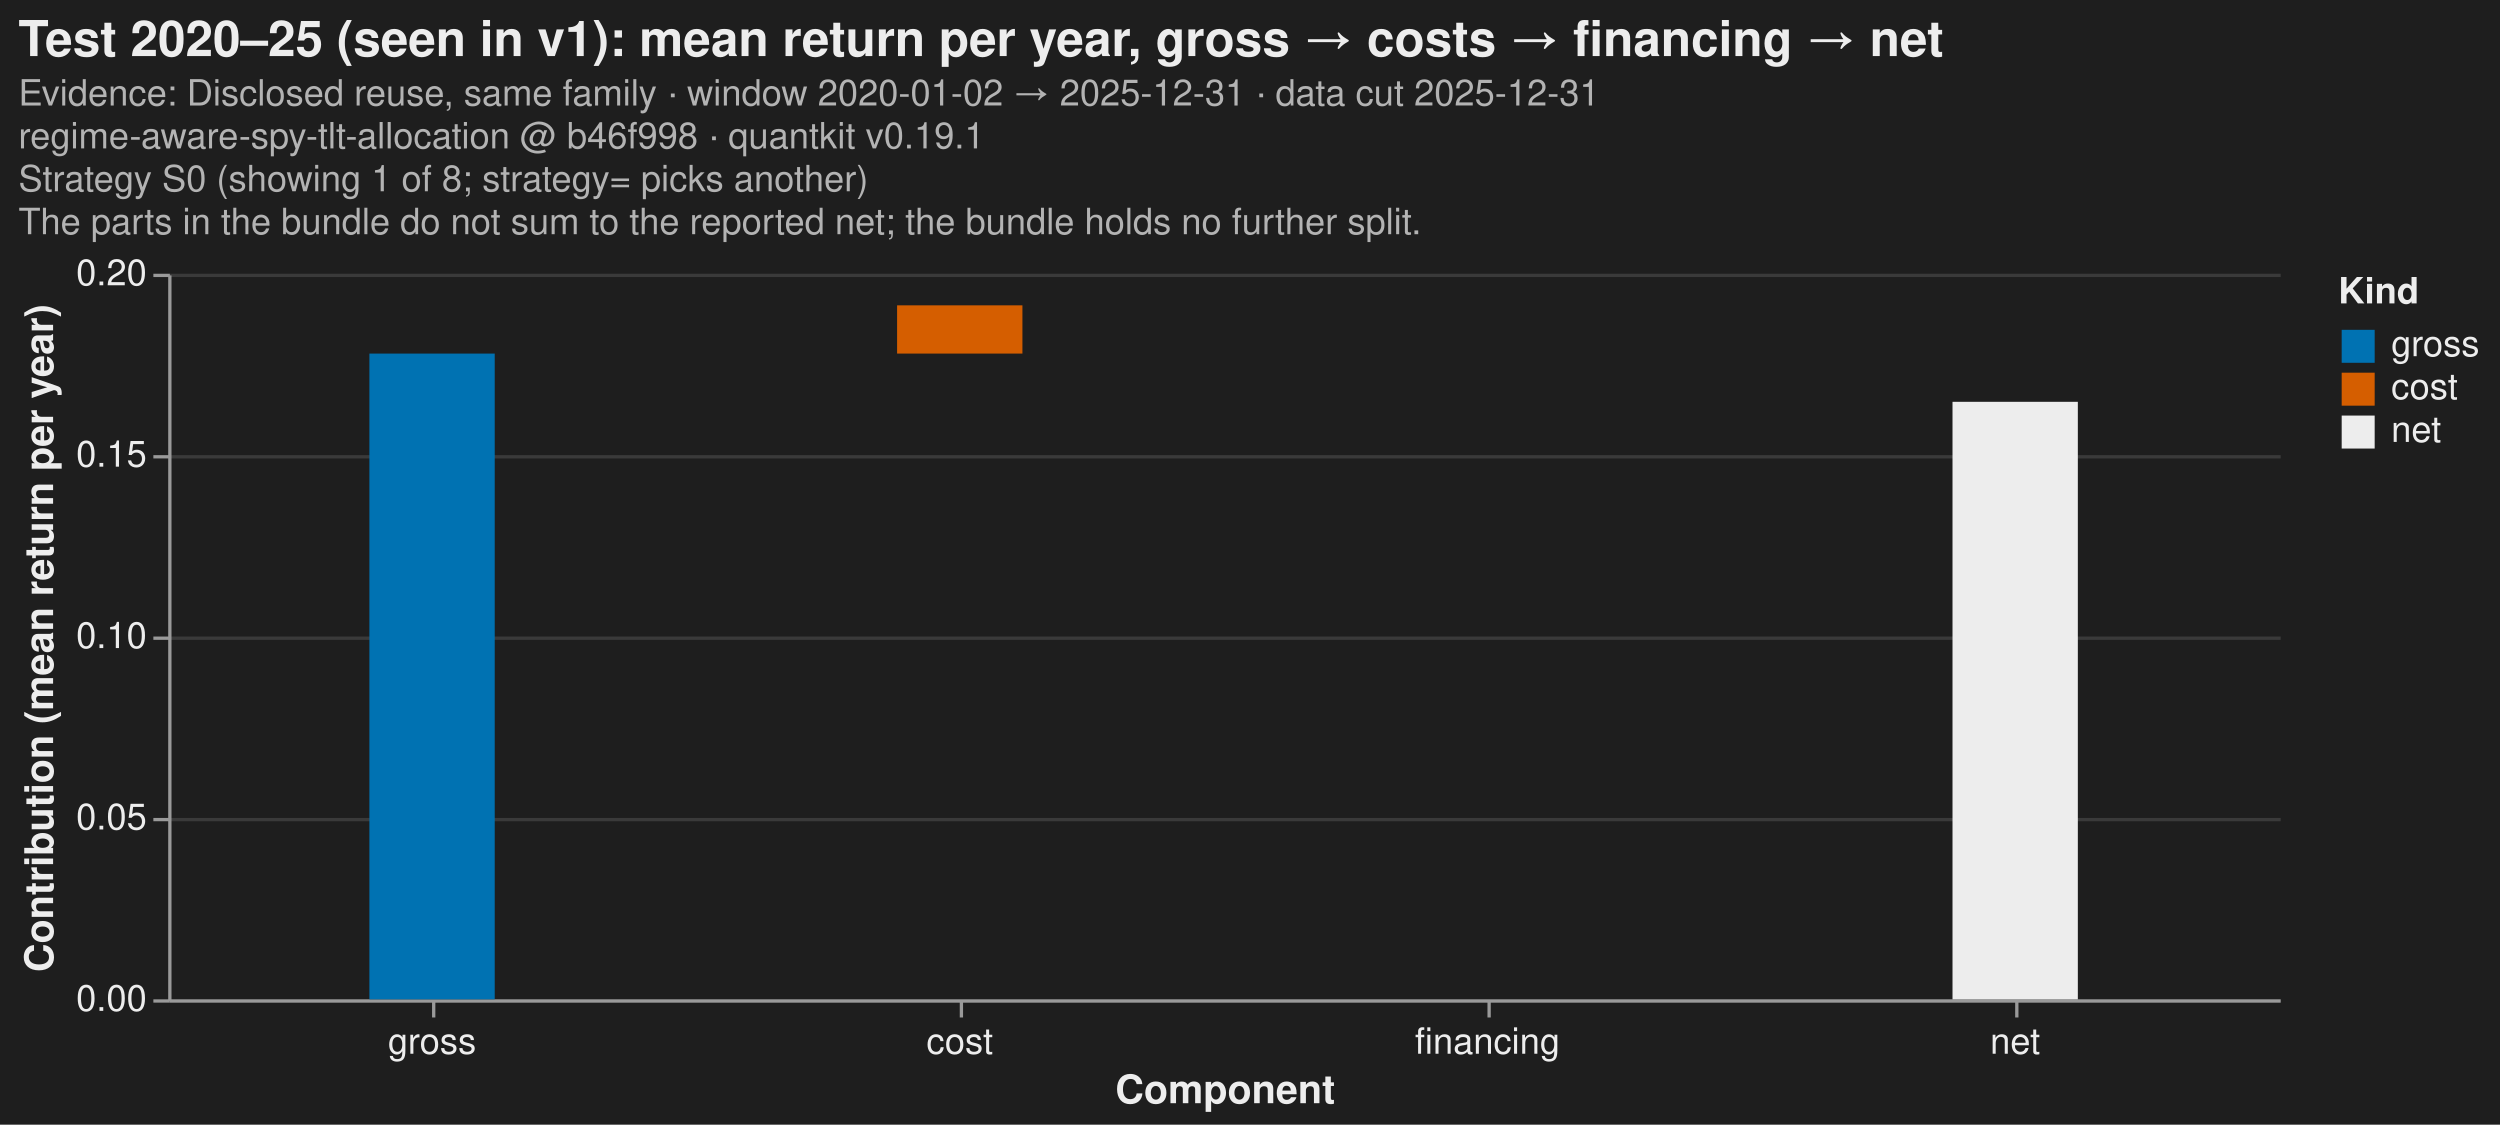
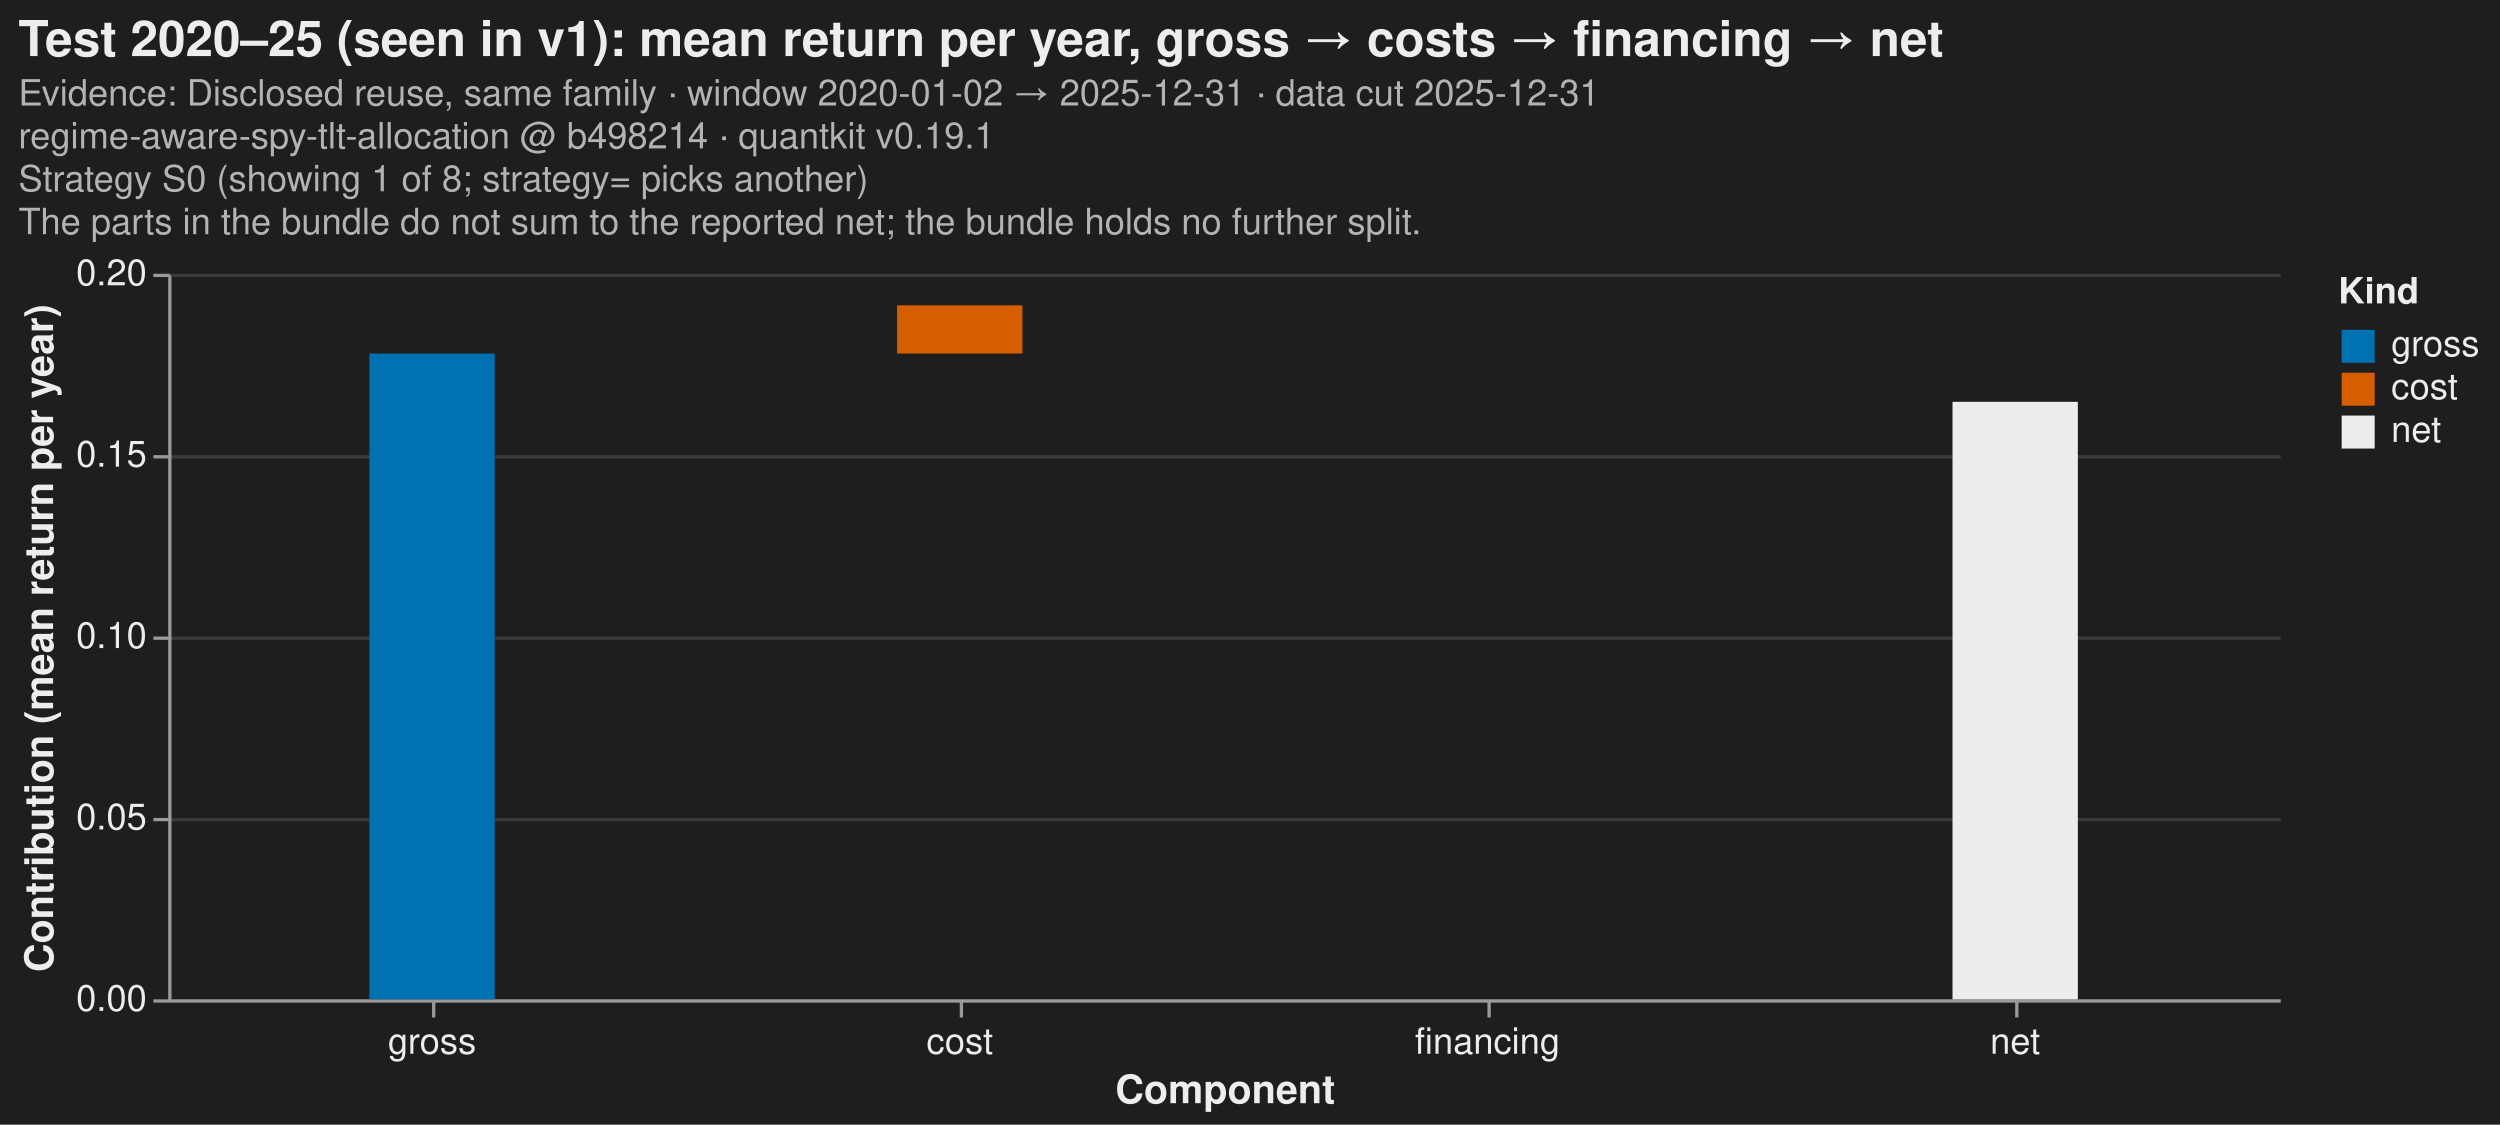
<svg xmlns="http://www.w3.org/2000/svg" version="1.1" class="marks" width="758" height="341" viewBox="0 0 758 341">
  <rect width="758" height="341" fill="#1E1E1E" />
  <g fill="none" stroke-miterlimit="10" transform="translate(51,83)">
    <g class="mark-group role-frame root" role="graphics-object" aria-roledescription="group mark container">
      <g transform="translate(0,0)">
        <path class="background" aria-hidden="true" d="M0,0h640v220h-640Z" />
        <g>
          <g class="mark-group role-axis" aria-hidden="true">
            <g transform="translate(0.5,0.5)">
              <path class="background" aria-hidden="true" d="M0,0h0v0h0Z" pointer-events="none" />
              <g>
                <g class="mark-rule role-axis-grid" pointer-events="none">
                  <line transform="translate(0,220)" x2="640" y2="0" stroke="#3A3A3A" stroke-width="1" opacity="1" />
                  <line transform="translate(0,165)" x2="640" y2="0" stroke="#3A3A3A" stroke-width="1" opacity="1" />
                  <line transform="translate(0,110)" x2="640" y2="0" stroke="#3A3A3A" stroke-width="1" opacity="1" />
                  <line transform="translate(0,55)" x2="640" y2="0" stroke="#3A3A3A" stroke-width="1" opacity="1" />
                  <line transform="translate(0,0)" x2="640" y2="0" stroke="#3A3A3A" stroke-width="1" opacity="1" />
                </g>
              </g>
              <path class="foreground" aria-hidden="true" d="" pointer-events="none" display="none" />
            </g>
          </g>
          <g class="mark-group role-axis" role="graphics-symbol" aria-roledescription="axis" aria-label="X-axis titled 'Component' for a discrete scale with 4 values: gross, cost, financing, net">
            <g transform="translate(0.5,220.5)">
              <path class="background" aria-hidden="true" d="M0,0h0v0h0Z" pointer-events="none" />
              <g>
                <g class="mark-rule role-axis-tick" pointer-events="none">
                  <line transform="translate(80,0)" x2="0" y2="5" stroke="#9A9A9A" stroke-width="1" opacity="1" />
                  <line transform="translate(240,0)" x2="0" y2="5" stroke="#9A9A9A" stroke-width="1" opacity="1" />
                  <line transform="translate(400,0)" x2="0" y2="5" stroke="#9A9A9A" stroke-width="1" opacity="1" />
                  <line transform="translate(560,0)" x2="0" y2="5" stroke="#9A9A9A" stroke-width="1" opacity="1" />
                </g>
                <g class="mark-text role-axis-label" pointer-events="none">
                  <text text-anchor="middle" transform="translate(79.5,16)" font-family="Helvetica Neue, Helvetica, Arial, sans-serif" font-size="11px" fill="#EDEDED" opacity="1">gross</text>
                  <text text-anchor="middle" transform="translate(239.5,16)" font-family="Helvetica Neue, Helvetica, Arial, sans-serif" font-size="11px" fill="#EDEDED" opacity="1">cost</text>
                  <text text-anchor="middle" transform="translate(399.5,16)" font-family="Helvetica Neue, Helvetica, Arial, sans-serif" font-size="11px" fill="#EDEDED" opacity="1">financing</text>
                  <text text-anchor="middle" transform="translate(559.5,16)" font-family="Helvetica Neue, Helvetica, Arial, sans-serif" font-size="11px" fill="#EDEDED" opacity="1">net</text>
                </g>
                <g class="mark-rule role-axis-domain" pointer-events="none">
                  <line transform="translate(0,0)" x2="640" y2="0" stroke="#9A9A9A" stroke-width="1" opacity="1" />
                </g>
                <g class="mark-text role-axis-title" pointer-events="none">
                  <text text-anchor="middle" transform="translate(320,31)" font-family="Helvetica Neue, Helvetica, Arial, sans-serif" font-size="12px" font-weight="bold" fill="#EDEDED" opacity="1">Component</text>
                </g>
              </g>
              <path class="foreground" aria-hidden="true" d="" pointer-events="none" display="none" />
            </g>
          </g>
          <g class="mark-group role-axis" role="graphics-symbol" aria-roledescription="axis" aria-label="Y-axis titled 'Contribution (mean return per year)' for a linear scale with values from 0.00 to 0.20">
            <g transform="translate(0.5,0.5)">
              <path class="background" aria-hidden="true" d="M0,0h0v0h0Z" pointer-events="none" />
              <g>
                <g class="mark-rule role-axis-tick" pointer-events="none">
                  <line transform="translate(0,220)" x2="-5" y2="0" stroke="#9A9A9A" stroke-width="1" opacity="1" />
                  <line transform="translate(0,165)" x2="-5" y2="0" stroke="#9A9A9A" stroke-width="1" opacity="1" />
                  <line transform="translate(0,110)" x2="-5" y2="0" stroke="#9A9A9A" stroke-width="1" opacity="1" />
                  <line transform="translate(0,55)" x2="-5" y2="0" stroke="#9A9A9A" stroke-width="1" opacity="1" />
                  <line transform="translate(0,0)" x2="-5" y2="0" stroke="#9A9A9A" stroke-width="1" opacity="1" />
                </g>
                <g class="mark-text role-axis-label" pointer-events="none">
                  <text text-anchor="end" transform="translate(-7,223)" font-family="Helvetica Neue, Helvetica, Arial, sans-serif" font-size="11px" fill="#EDEDED" opacity="1">0.00</text>
                  <text text-anchor="end" transform="translate(-7,168)" font-family="Helvetica Neue, Helvetica, Arial, sans-serif" font-size="11px" fill="#EDEDED" opacity="1">0.05</text>
                  <text text-anchor="end" transform="translate(-7,113)" font-family="Helvetica Neue, Helvetica, Arial, sans-serif" font-size="11px" fill="#EDEDED" opacity="1">0.10</text>
                  <text text-anchor="end" transform="translate(-7,58)" font-family="Helvetica Neue, Helvetica, Arial, sans-serif" font-size="11px" fill="#EDEDED" opacity="1">0.15</text>
                  <text text-anchor="end" transform="translate(-7,3)" font-family="Helvetica Neue, Helvetica, Arial, sans-serif" font-size="11px" fill="#EDEDED" opacity="1">0.20</text>
                </g>
                <g class="mark-rule role-axis-domain" pointer-events="none">
                  <line transform="translate(0,220)" x2="0" y2="-220" stroke="#9A9A9A" stroke-width="1" opacity="1" />
                </g>
                <g class="mark-text role-axis-title" pointer-events="none">
                  <text text-anchor="middle" transform="translate(-32.406,110) rotate(-90) translate(0,-3)" font-family="Helvetica Neue, Helvetica, Arial, sans-serif" font-size="12px" font-weight="bold" fill="#EDEDED" opacity="1">Contribution (mean return per year)</text>
                </g>
              </g>
              <path class="foreground" aria-hidden="true" d="" pointer-events="none" display="none" />
            </g>
          </g>
          <g class="mark-rect role-mark marks" role="graphics-object" aria-roledescription="rect mark container">
            <path aria-label="Component: gross; Contribution (mean return per year): 0; Kind: gross; part: gross; value: 0.178" role="graphics-symbol" aria-roledescription="bar" d="M61,24.205h38v195.795h-38Z" fill="#0072B2" />
            <path aria-label="Component: cost; Contribution (mean return per year): 0.1779953523; Kind: cost; part: cost; value: −0.0133" role="graphics-symbol" aria-roledescription="bar" d="M221,9.579h38v14.627h-38Z" fill="#D55E00" />
            <path aria-label="Component: financing; Contribution (mean return per year): 0.19129219079; Kind: cost; part: financing; value: 0" role="graphics-symbol" aria-roledescription="bar" d="M381,9.579h38v0h-38Z" fill="#D55E00" />
            <path aria-label="Component: net; Contribution (mean return per year): 0; Kind: net; part: net; value: 0.1647" role="graphics-symbol" aria-roledescription="bar" d="M541,38.832h38v181.168h-38Z" fill="#EDEDED" />
          </g>
          <g class="mark-group role-legend" role="graphics-symbol" aria-roledescription="legend" aria-label="Symbol legend titled 'Kind' for fill color with 3 values: gross, cost, net">
            <g transform="translate(658,0)">
              <path class="background" aria-hidden="true" d="M0,0h44v53h-44Z" pointer-events="none" />
              <g>
                <g class="mark-group role-legend-entry">
                  <g transform="translate(0,16)">
                    <path class="background" aria-hidden="true" d="M0,0h0v0h0Z" pointer-events="none" />
                    <g>
                      <g class="mark-group role-scope" role="graphics-object" aria-roledescription="group mark container">
                        <g transform="translate(0,0)">
                          <path class="background" aria-hidden="true" d="M0,0h43.093v11h-43.093Z" pointer-events="none" opacity="1" />
                          <g>
                            <g class="mark-symbol role-legend-symbol" pointer-events="none">
                              <path transform="translate(6,6)" d="M-5,-5h10v10h-10Z" fill="#0072B2" stroke-width="1.5" opacity="1" />
                            </g>
                            <g class="mark-text role-legend-label" pointer-events="none">
                              <text text-anchor="start" transform="translate(16,9)" font-family="Helvetica Neue, Helvetica, Arial, sans-serif" font-size="11px" fill="#EDEDED" opacity="1">gross</text>
                            </g>
                          </g>
                          <path class="foreground" aria-hidden="true" d="" pointer-events="none" display="none" />
                        </g>
                        <g transform="translate(0,13)">
                          <path class="background" aria-hidden="true" d="M0,0h43.093v11h-43.093Z" pointer-events="none" opacity="1" />
                          <g>
                            <g class="mark-symbol role-legend-symbol" pointer-events="none">
                              <path transform="translate(6,6)" d="M-5,-5h10v10h-10Z" fill="#D55E00" stroke-width="1.5" opacity="1" />
                            </g>
                            <g class="mark-text role-legend-label" pointer-events="none">
                              <text text-anchor="start" transform="translate(16,9)" font-family="Helvetica Neue, Helvetica, Arial, sans-serif" font-size="11px" fill="#EDEDED" opacity="1">cost</text>
                            </g>
                          </g>
                          <path class="foreground" aria-hidden="true" d="" pointer-events="none" display="none" />
                        </g>
                        <g transform="translate(0,26)">
                          <path class="background" aria-hidden="true" d="M0,0h43.093v11h-43.093Z" pointer-events="none" opacity="1" />
                          <g>
                            <g class="mark-symbol role-legend-symbol" pointer-events="none">
                              <path transform="translate(6,6)" d="M-5,-5h10v10h-10Z" fill="#EDEDED" stroke-width="1.5" opacity="1" />
                            </g>
                            <g class="mark-text role-legend-label" pointer-events="none">
                              <text text-anchor="start" transform="translate(16,9)" font-family="Helvetica Neue, Helvetica, Arial, sans-serif" font-size="11px" fill="#EDEDED" opacity="1">net</text>
                            </g>
                          </g>
                          <path class="foreground" aria-hidden="true" d="" pointer-events="none" display="none" />
                        </g>
                      </g>
                    </g>
                    <path class="foreground" aria-hidden="true" d="" pointer-events="none" display="none" />
                  </g>
                </g>
                <g class="mark-text role-legend-title" pointer-events="none">
                  <text text-anchor="start" transform="translate(0,9)" font-family="Helvetica Neue, Helvetica, Arial, sans-serif" font-size="11px" font-weight="bold" fill="#EDEDED" opacity="1">Kind</text>
                </g>
              </g>
              <path class="foreground" aria-hidden="true" d="" pointer-events="none" display="none" />
            </g>
          </g>
          <g class="mark-group role-title">
            <g transform="translate(-45.406,-78)">
              <path class="background" aria-hidden="true" d="M0,0h0v0h0Z" pointer-events="none" />
              <g>
                <g class="mark-text role-title-text" role="graphics-symbol" aria-roledescription="title" aria-label="Title text 'Test 2020–25 (seen in v1): mean return per year, gross → costs → financing → net'" pointer-events="none">
                  <text text-anchor="start" transform="translate(0,12)" font-family="Helvetica Neue, Helvetica, Arial, sans-serif" font-size="15px" font-weight="bold" fill="#EDEDED" opacity="1">Test 2020–25 (seen in v1): mean return per year, gross → costs → financing → net</text>
                </g>
-                 <g class="mark-text role-title-subtitle" role="graphics-symbol" aria-roledescription="subtitle" aria-label="Subtitle text 'Evidence: Disclosed reuse, same family · window 2020-01-02 → 2025-12-31 · data cut 2025-12-31 regime-aware-spy-tlt-allocation @ b46f998 · quantkit v0.19.1 Strategy S0 (showing 1 of 8; strategy= picks another) The parts in the bundle do not sum to the reported net; the bundle holds no further split.'" pointer-events="none">
+                 <g class="mark-text role-title-subtitle" role="graphics-symbol" aria-roledescription="subtitle" aria-label="Subtitle text 'Evidence: Disclosed reuse, same family · window 2020-01-02 → 2025-12-31 · data cut 2025-12-31 regime-aware-spy-tlt-allocation @ b498214 · quantkit v0.19.1 Strategy S0 (showing 1 of 8; strategy= picks another) The parts in the bundle do not sum to the reported net; the bundle holds no further split.'" pointer-events="none">
                  <text text-anchor="start" transform="translate(0,27)" font-family="Helvetica Neue, Helvetica, Arial, sans-serif" font-size="11px" fill="#B3B3B3" opacity="1">
                    <tspan>Evidence: Disclosed reuse, same family · window 2020-01-02 → 2025-12-31 · data cut 2025-12-31</tspan>
-                     <tspan x="0" dy="13">regime-aware-spy-tlt-allocation @ b46f998 · quantkit v0.19.1</tspan>
+                     <tspan x="0" dy="13">regime-aware-spy-tlt-allocation @ b498214 · quantkit v0.19.1</tspan>
                    <tspan x="0" dy="13">Strategy S0 (showing 1 of 8; strategy= picks another)</tspan>
                    <tspan x="0" dy="13">The parts in the bundle do not sum to the reported net; the bundle holds no further split.</tspan>
                  </text>
                </g>
              </g>
              <path class="foreground" aria-hidden="true" d="" pointer-events="none" display="none" />
            </g>
          </g>
        </g>
        <path class="foreground" aria-hidden="true" d="" display="none" />
      </g>
    </g>
  </g>
</svg>
